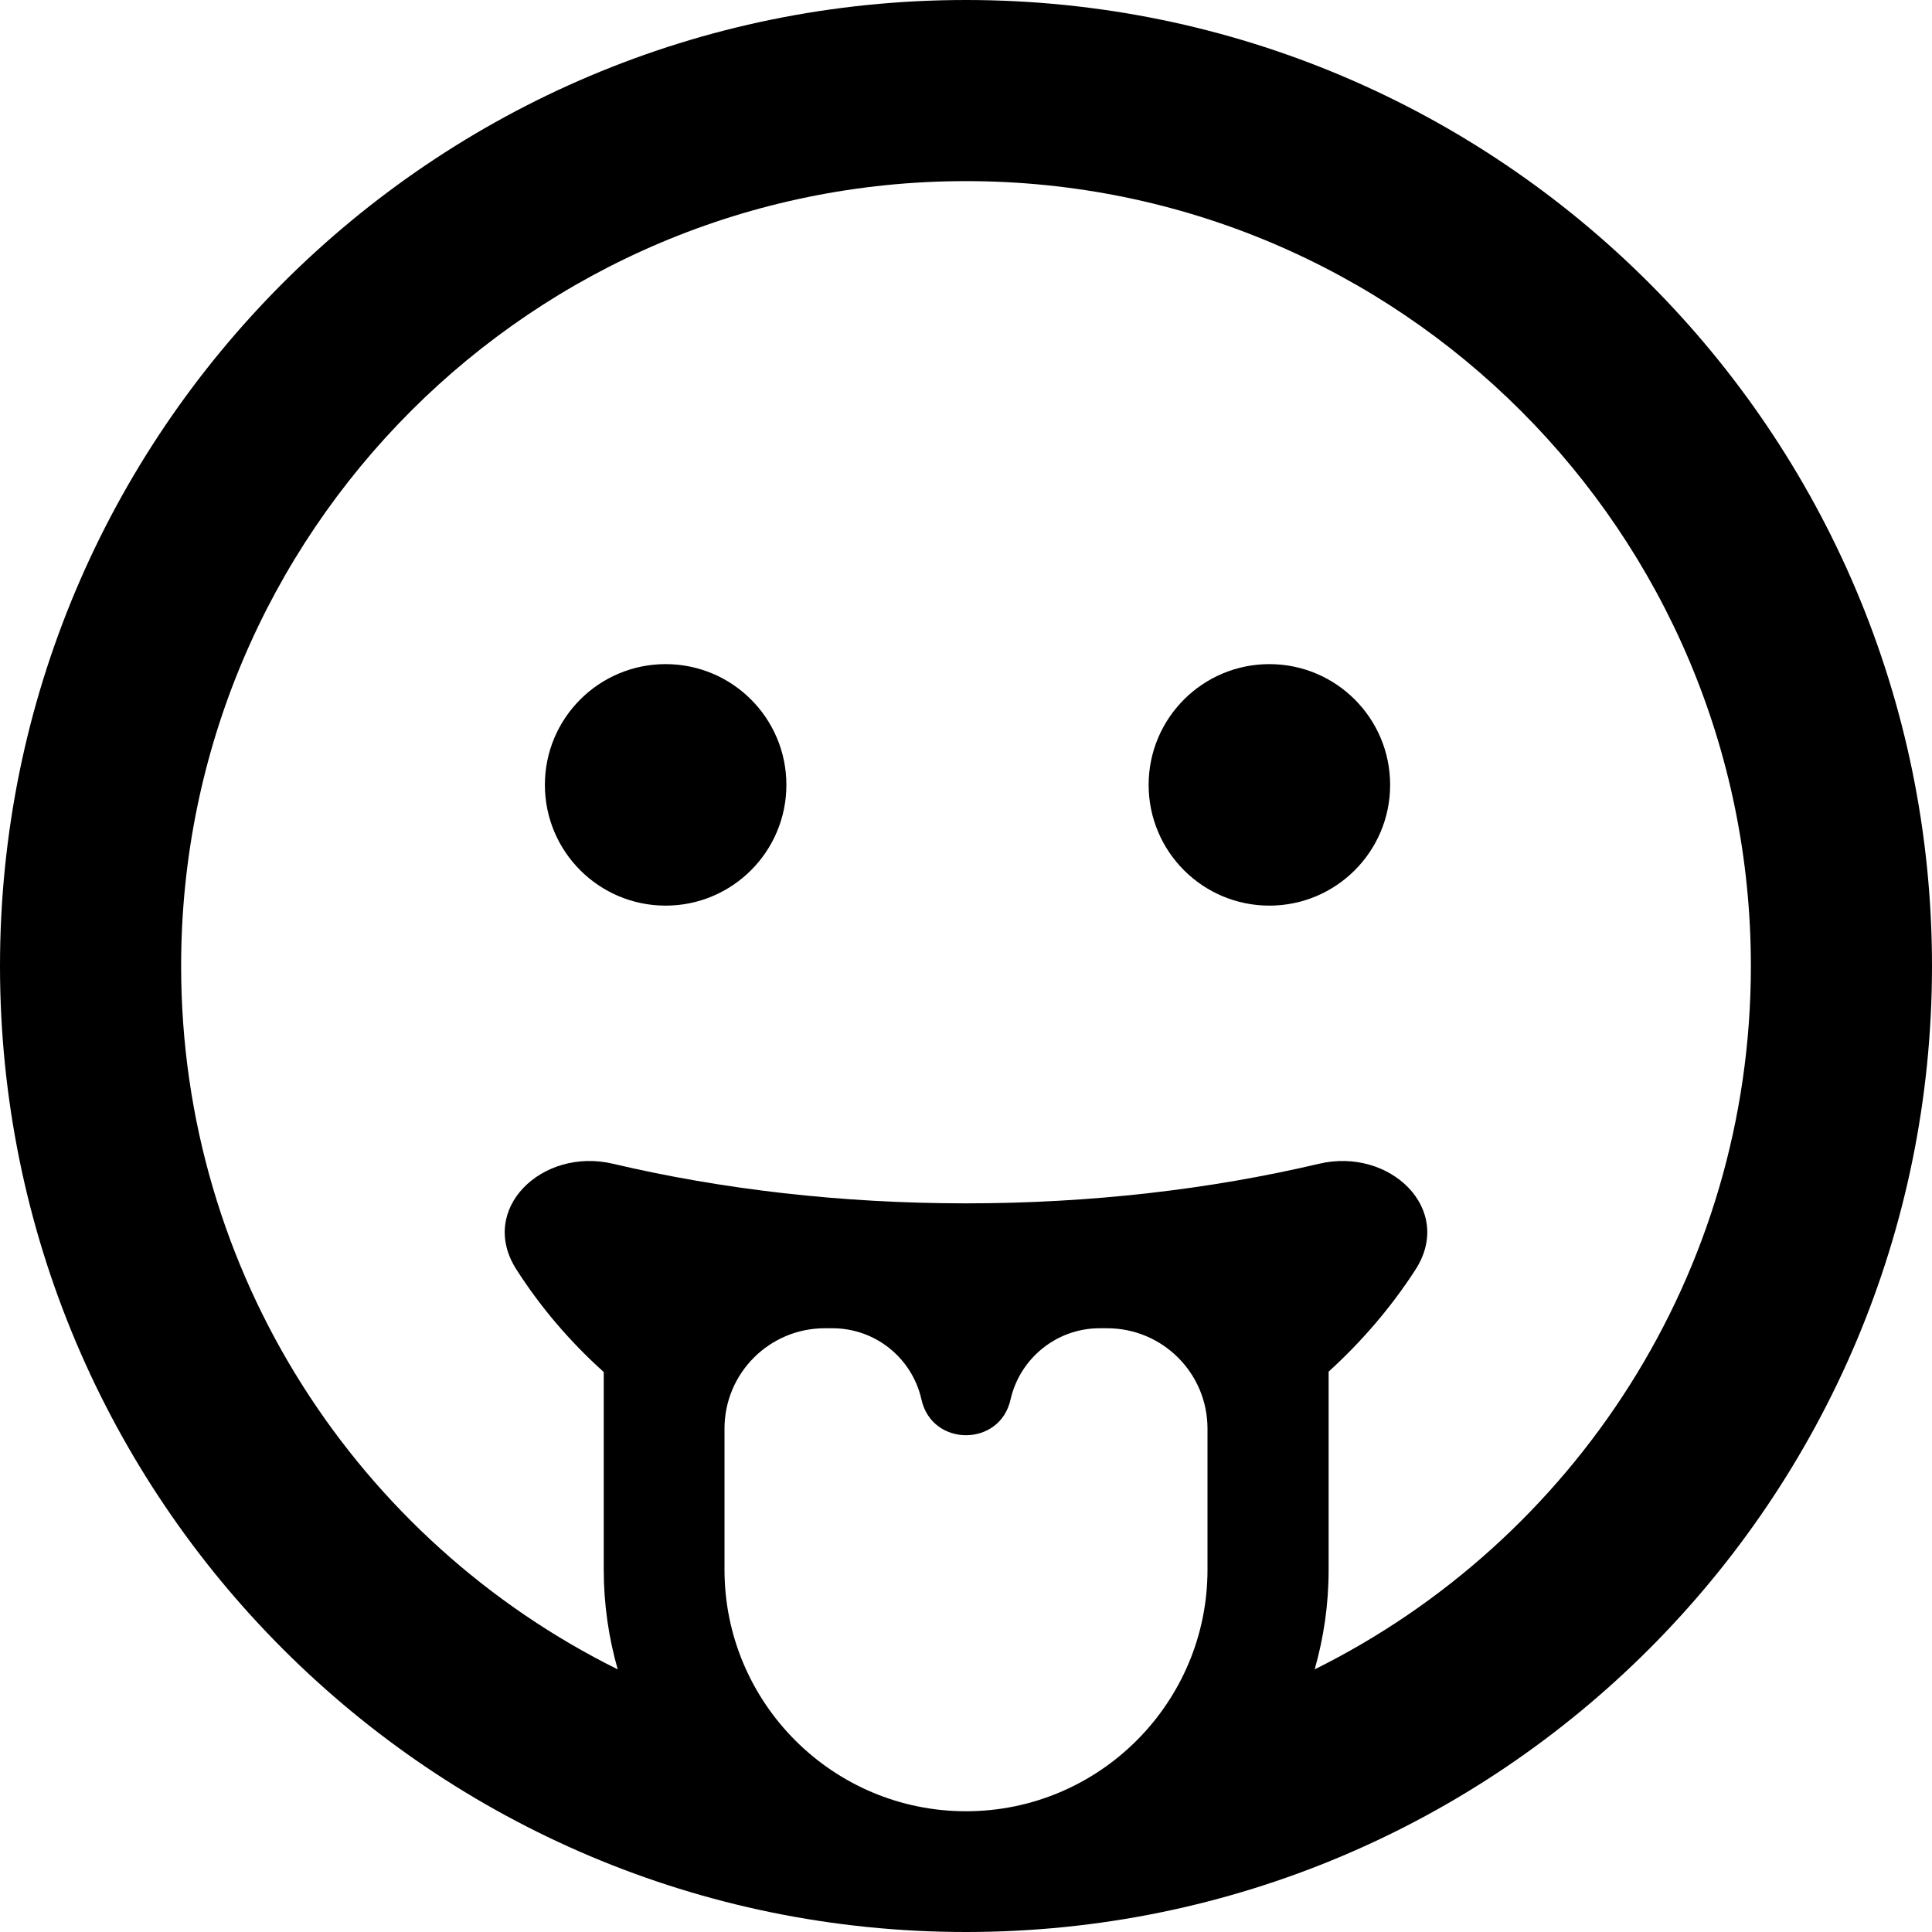
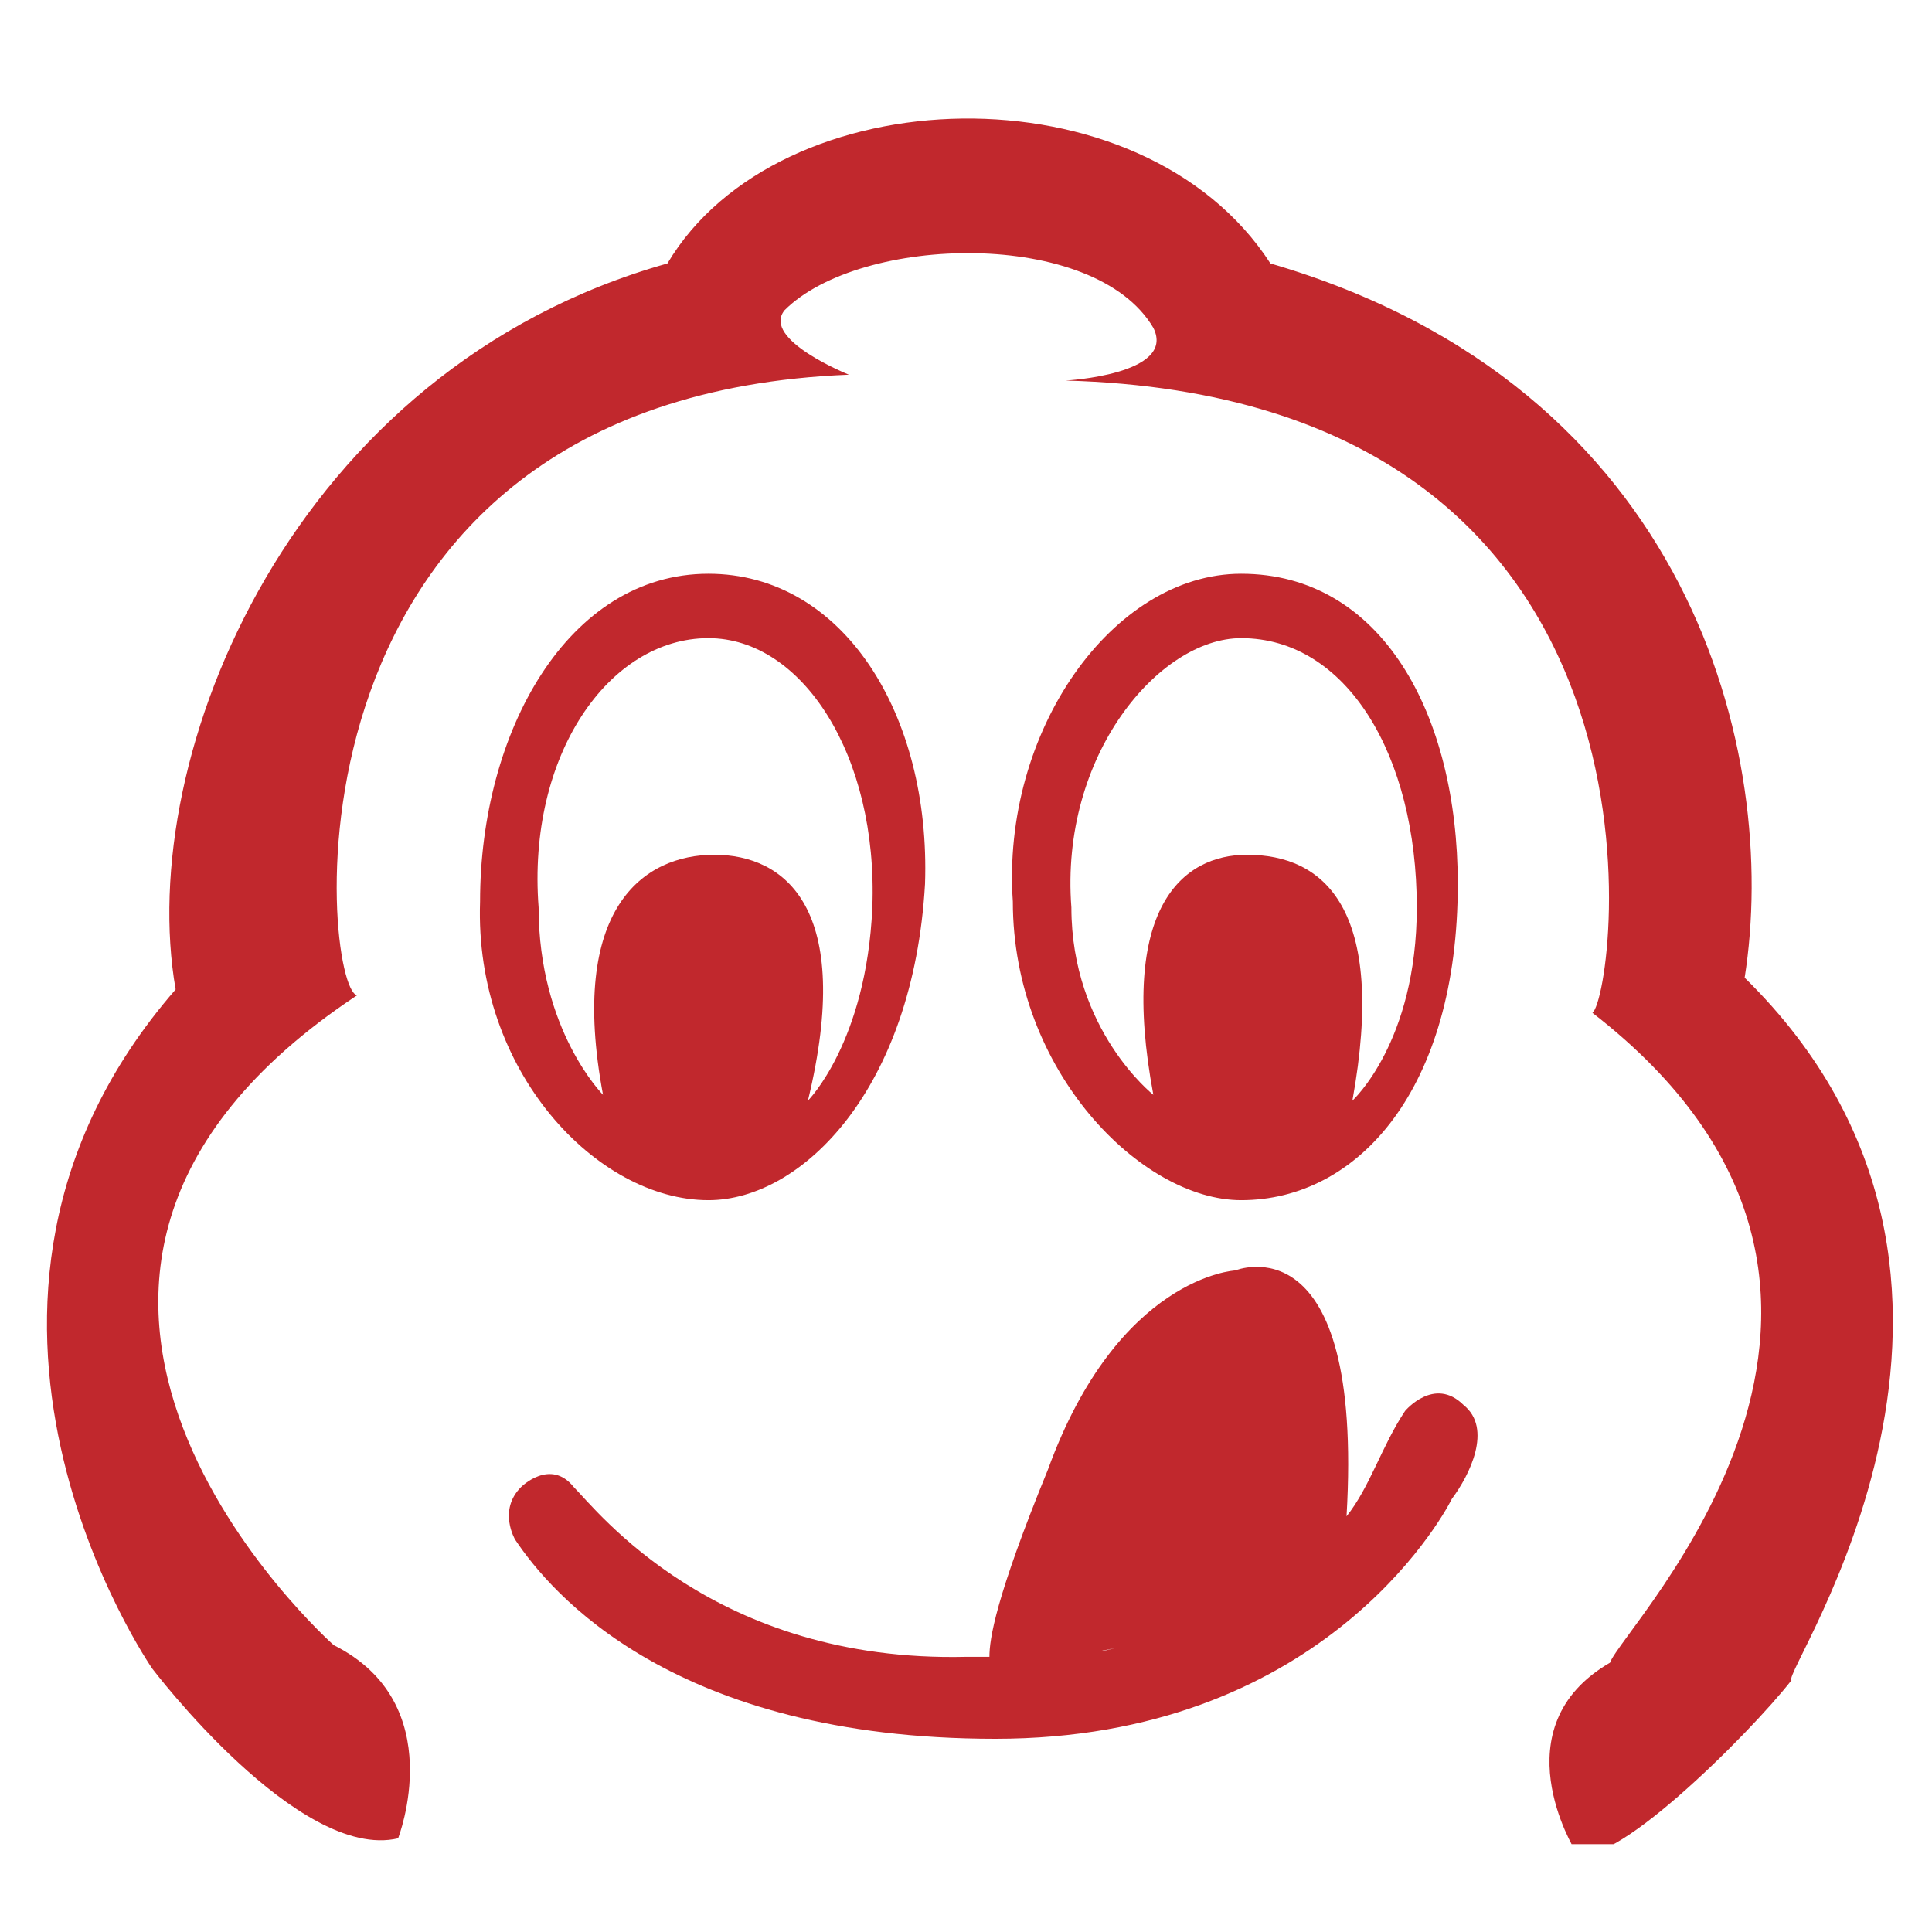
- <svg xmlns="http://www.w3.org/2000/svg" viewBox="0 0 512 512">
-   <path d="M464 256c0-114.9-93.1-208-208-208S48 141.1 48 256c0 81.7 47.1 152.4 115.7 186.4c-2.4-8.4-3.7-17.3-3.7-26.4V363.6c-8.9-8-16.7-17.1-23.1-27.1c-10.4-16.1 6.8-32.5 25.5-28.1c28.9 6.8 60.5 10.5 93.6 10.5s64.7-3.7 93.6-10.5c18.7-4.4 35.9 12 25.5 28.1c-6.4 9.9-14.2 19-23 27V416c0 9.2-1.3 18-3.7 26.4C416.9 408.4 464 337.7 464 256zM0 256a256 256 0 1 1 512 0A256 256 0 1 1 0 256zm176.4-80a32 32 0 1 1 0 64 32 32 0 1 1 0-64zm128 32a32 32 0 1 1 64 0 32 32 0 1 1 -64 0zM320 416V378.6c0-14.7-11.9-26.6-26.6-26.6h-2c-11.3 0-21.1 7.9-23.6 18.9c-2.8 12.6-20.8 12.6-23.6 0c-2.5-11.1-12.3-18.9-23.6-18.9h-2c-14.7 0-26.6 11.9-26.6 26.6V416c0 35.3 28.7 64 64 64s64-28.7 64-64z" />
+ <svg xmlns="http://www.w3.org/2000/svg" xmlns:xlink="http://www.w3.org/1999/xlink" version="1.1" x="0px" y="0px" viewBox="0 0 33 33" style="enable-background:new 0 0 33 33;" xml:space="preserve">
+   <style type="text/css">
+ 	.st0{display:none;}
+ 	.st1{display:inline;}
+ 	.st2{fill:#649F42;}
+ 	.st3{clip-path:url(#SVGID_00000140705454085448215110000000203540884216954516_);fill:#C1282D;}
+ 	.st4{clip-path:url(#SVGID_00000165928411292814123970000012215940612639172242_);fill:#C1282D;}
+ 	.st5{display:inline;fill:#C1282D;}
+ </style>
+   <g id="Green" class="st0">
+     <g class="st1">
+       <path class="st2" d="M31.1,16.4c0-2.8-2-4.8-4.9-4.8c-0.6,0-1,0-1.5,0.1c0.3-0.3,0.5-0.7,0.8-1.2c1.4-2.5,0.7-5.3-1.7-6.7    c-2.5-1.4-5.2-0.7-6.7,1.8c-0.3,0.5-0.5,0.9-0.7,1.3c-0.2-0.4-0.4-0.8-0.7-1.3C14.4,3,11.6,2.3,9.2,3.7C6.7,5.1,6,7.9,7.5,10.4    c0.3,0.5,0.5,0.9,0.8,1.2c-0.4-0.1-0.9-0.1-1.5-0.1c-2.9,0-4.9,2-4.9,4.8c0,2.8,2,4.8,4.9,4.8c1.6,0,3.2-0.5,4.8-1.2L11,18.8    c-1.3,0.5-2.7,0.8-4.1,0.8c-2.1,0-3.4-1.3-3.4-3.3c0-2,1.4-3.3,3.4-3.3c1.4,0,2.7,0.3,4,0.8l0.6-1.1c-1.1-0.9-2-1.9-2.7-3.1    c-1-1.8-0.6-3.6,1.1-4.6c1.8-1,3.5-0.5,4.6,1.3c0.7,1.2,1.1,2.5,1.3,3.9h1.3c0.2-1.4,0.6-2.7,1.3-3.9c1-1.8,2.8-2.3,4.6-1.3    c1.8,1,2.2,2.8,1.1,4.6c-0.7,1.2-1.7,2.2-2.8,3.1l0.6,1.1c1.3-0.5,2.7-0.8,4.1-0.8c2.1,0,3.4,1.3,3.4,3.3c0,2-1.4,3.3-3.4,3.3    c-1.4,0-2.8-0.3-4.1-0.9l-0.6,1.1c1.1,0.9,2.1,1.9,2.8,3.2c1,1.8,0.6,3.6-1.1,4.6c-1.8,1-3.5,0.5-4.6-1.3c-0.7-1.2-1.1-2.6-1.3-4    h-1.3c0.2,1.9,0.5,3.5,1.4,4.9c1.4,2.5,4.2,3.2,6.7,1.8c2.5-1.4,3.2-4.2,1.7-6.7c-0.3-0.5-0.5-0.9-0.8-1.2    c0.4,0.1,0.9,0.1,1.5,0.1C29.1,21.2,31.1,19.2,31.1,16.4z" />
+       <path class="st2" d="M3.7,28.2L4.5,30c7.5-4.3,11.3-9.4,14-15.6l-1-0.5C14.6,20,10.8,24.4,3.7,28.2z" />
+     </g>
+   </g>
+   <g id="Layer_3">
+     <g>
+       <g>
+         <defs>
+           <rect id="SVGID_1_" x="0" y="1.5" width="32.9" height="30" />
+         </defs>
+         <clipPath id="SVGID_00000036966800767731090920000009288401441877577374_">
+           <use xlink:href="#SVGID_1_" style="overflow:visible;" />
+         </clipPath>
+         <path style="clip-path:url(#SVGID_00000036966800767731090920000009288401441877577374_);fill:#C1282D;" d="M12.1,10.9     c1.6,0,2.9,2,2.8,4.6c-0.1,2.3-1.1,3.3-1.1,3.3c0.8-3.3-0.4-4.2-1.6-4.2s-2.5,0.9-1.9,4.1c0,0-1.1-1.1-1.1-3.2     C9,12.9,10.4,10.9,12.1,10.9 M12.1,20.5c1.6,0,3.5-1.9,3.7-5.4c0.1-2.9-1.4-5.3-3.7-5.3c-2.4,0-3.9,2.7-3.9,5.6     C8.1,18.3,10.2,20.5,12.1,20.5 M29.8,16.7c0.6-3.8-0.9-10.1-8.1-12.2c-2.2-3.4-8.4-3.2-10.3,0C5,6.3,2.3,12.9,3,16.9     c-4.7,5.4-0.4,11.6-0.4,11.6s2.5,3.3,4.2,2.9c0,0,0.9-2.3-1.1-3.3c0,0-7-6.2,0.4-11.1C5.5,16.9,4.5,6.8,14.5,6.4     c0,0-1.5-0.6-1.1-1.1c1.3-1.3,5.3-1.4,6.3,0.3c0.4,0.8-1.5,0.9-1.5,0.9c10.8,0.3,9.4,10.5,9,10.8c6.2,4.8,0.5,10.5,0.3,11.1     c-1.9,1.1-0.6,3.2-0.6,3.2c0.5,0.5,3-2,3.7-2.9C30.4,28.6,35.1,21.9,29.8,16.7 M21.2,10.9c1.8,0,3,2,3,4.6c0,2.3-1.1,3.3-1.1,3.3     c0.6-3.3-0.5-4.2-1.8-4.2c-1.1,0-2.2,0.9-1.6,4.1c0,0-1.4-1.1-1.4-3.2C18.1,12.9,19.8,10.9,21.2,10.9 M21.2,20.5     c2,0,3.7-1.9,3.7-5.4c0-2.9-1.3-5.3-3.7-5.3c-2.2,0-4.1,2.7-3.9,5.6C17.3,18.3,19.5,20.5,21.2,20.5" />
+       </g>
+       <g>
+         <defs>
+           <rect id="SVGID_00000136409442935066768230000009126533099669238680_" x="0" y="1.5" width="32.9" height="30" />
+         </defs>
+         <clipPath id="SVGID_00000084530545757341776990000008644378745685607068_">
+           <use xlink:href="#SVGID_00000136409442935066768230000009126533099669238680_" style="overflow:visible;" />
+         </clipPath>
+         <path style="clip-path:url(#SVGID_00000084530545757341776990000008644378745685607068_);fill:#C1282D;" d="M19.3,28.1     c-0.1,0-0.4,0.1-0.5,0.1L19.3,28.1z M25,24c-0.5-0.5-1,0.1-1,0.1c-0.4,0.6-0.6,1.3-1,1.8c0.3-5.1-1.9-4.2-1.9-4.2s-2,0.1-3.2,3.4     c-0.9,2.2-1,2.9-1,3.2c-0.1,0-0.3,0-0.4,0c-4.3,0.1-6.3-2.5-6.7-2.9c-0.4-0.5-0.9,0-0.9,0c-0.4,0.4-0.1,0.9-0.1,0.9     c0.6,0.9,2.7,3.4,8.2,3.4s7.6-3.7,7.8-4.1C25.1,25.2,25.5,24.4,25,24" />
+       </g>
+     </g>
+   </g>
+   <g id="Layer_2" class="st0">
+     <path class="st5" d="M21.8,25.5c0,0.6,0.1,1.1,0.1,1.6c0,3.2-2.2,5.4-5.3,5.4c-3.2,0-5.3-2.2-5.3-5.7c0-0.5,0-0.5,0-0.7v-0.6   c-1.7,1.2-2.8,1.6-4.3,1.6c-2.7,0-5.2-2.6-5.2-5.5c0-2.1,1.5-3.9,3.7-4.9L6,16.5c-2.8-1.4-4.2-3-4.2-5.2c0-3,2.3-5.5,5.2-5.5   c1.2,0,2.7,0.6,3.8,1.4l0.5,0.2c0-0.6-0.1-1.1-0.1-1.5c0-3.2,2.2-5.4,5.3-5.4c3.2,0,5.3,2.2,5.3,5.7v0.7l-0.1,0.5   c1.7-1.2,2.8-1.6,4.3-1.6c2.7,0,5.2,2.6,5.2,5.5c0,2.1-1.5,3.9-3.7,4.9L27,16.5c2.8,1.4,4.2,3,4.2,5.2c0,3-2.3,5.5-5.2,5.5   c-1.2,0-2.8-0.5-3.8-1.4L21.8,25.5z M19.1,20.1c2.5,3.6,4.8,5.4,6.9,5.4c1.8,0,3.4-1.8,3.4-3.8c0-2.6-3.1-4.3-8.5-4.7v-0.9   c5.5-0.5,8.5-2.1,8.5-4.7c0-2-1.6-3.8-3.4-3.8c-2.1,0-4.4,1.8-6.9,5.4l-0.9-0.5c1.2-2.5,1.8-4.6,1.8-6.3c0-2.5-1.4-3.9-3.6-3.9   s-3.6,1.5-3.6,3.9c0,1.8,0.6,3.8,1.8,6.4l-0.9,0.5C11.5,9.6,9.1,7.8,7,7.8c-1.8,0-3.4,1.8-3.4,3.8c0,2.6,3,4.3,8.5,4.7v0.9   c-5.4,0.5-8.5,2.1-8.5,4.7c0,2,1.6,3.8,3.4,3.8c2.1,0,4.4-1.8,6.9-5.4l0.9,0.5c-1.2,2.6-1.8,4.7-1.8,6.4c0,2.3,1.4,3.9,3.6,3.9   s3.6-1.5,3.6-3.9c0-1.7-0.6-3.8-1.8-6.4L19.1,20.1z" />
+   </g>
</svg>
